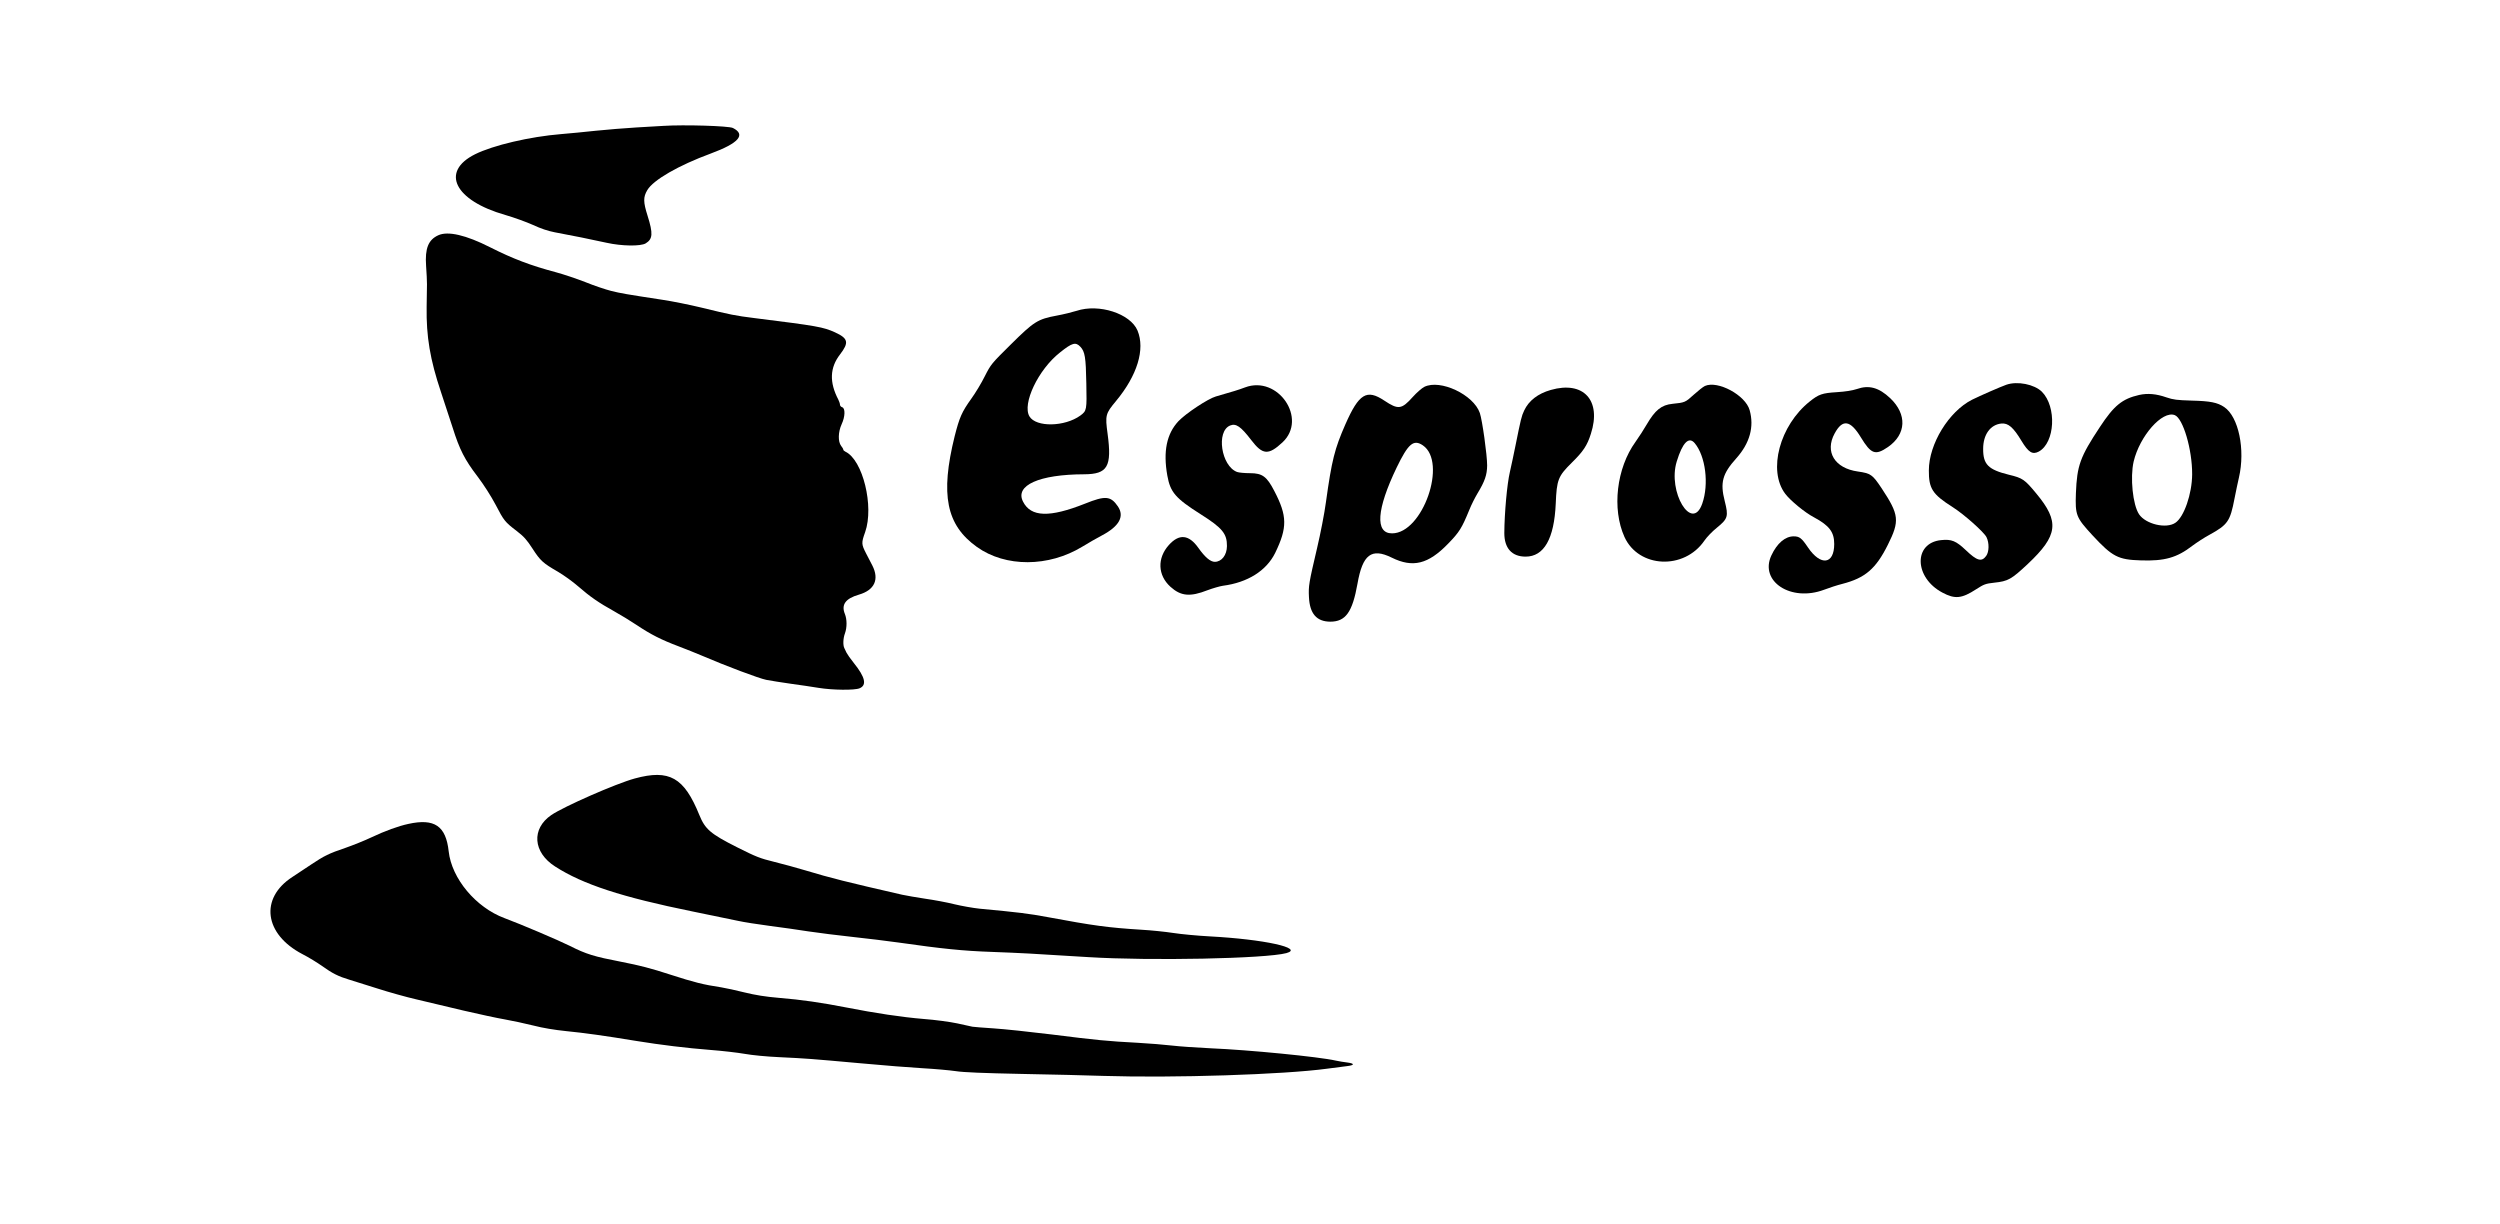
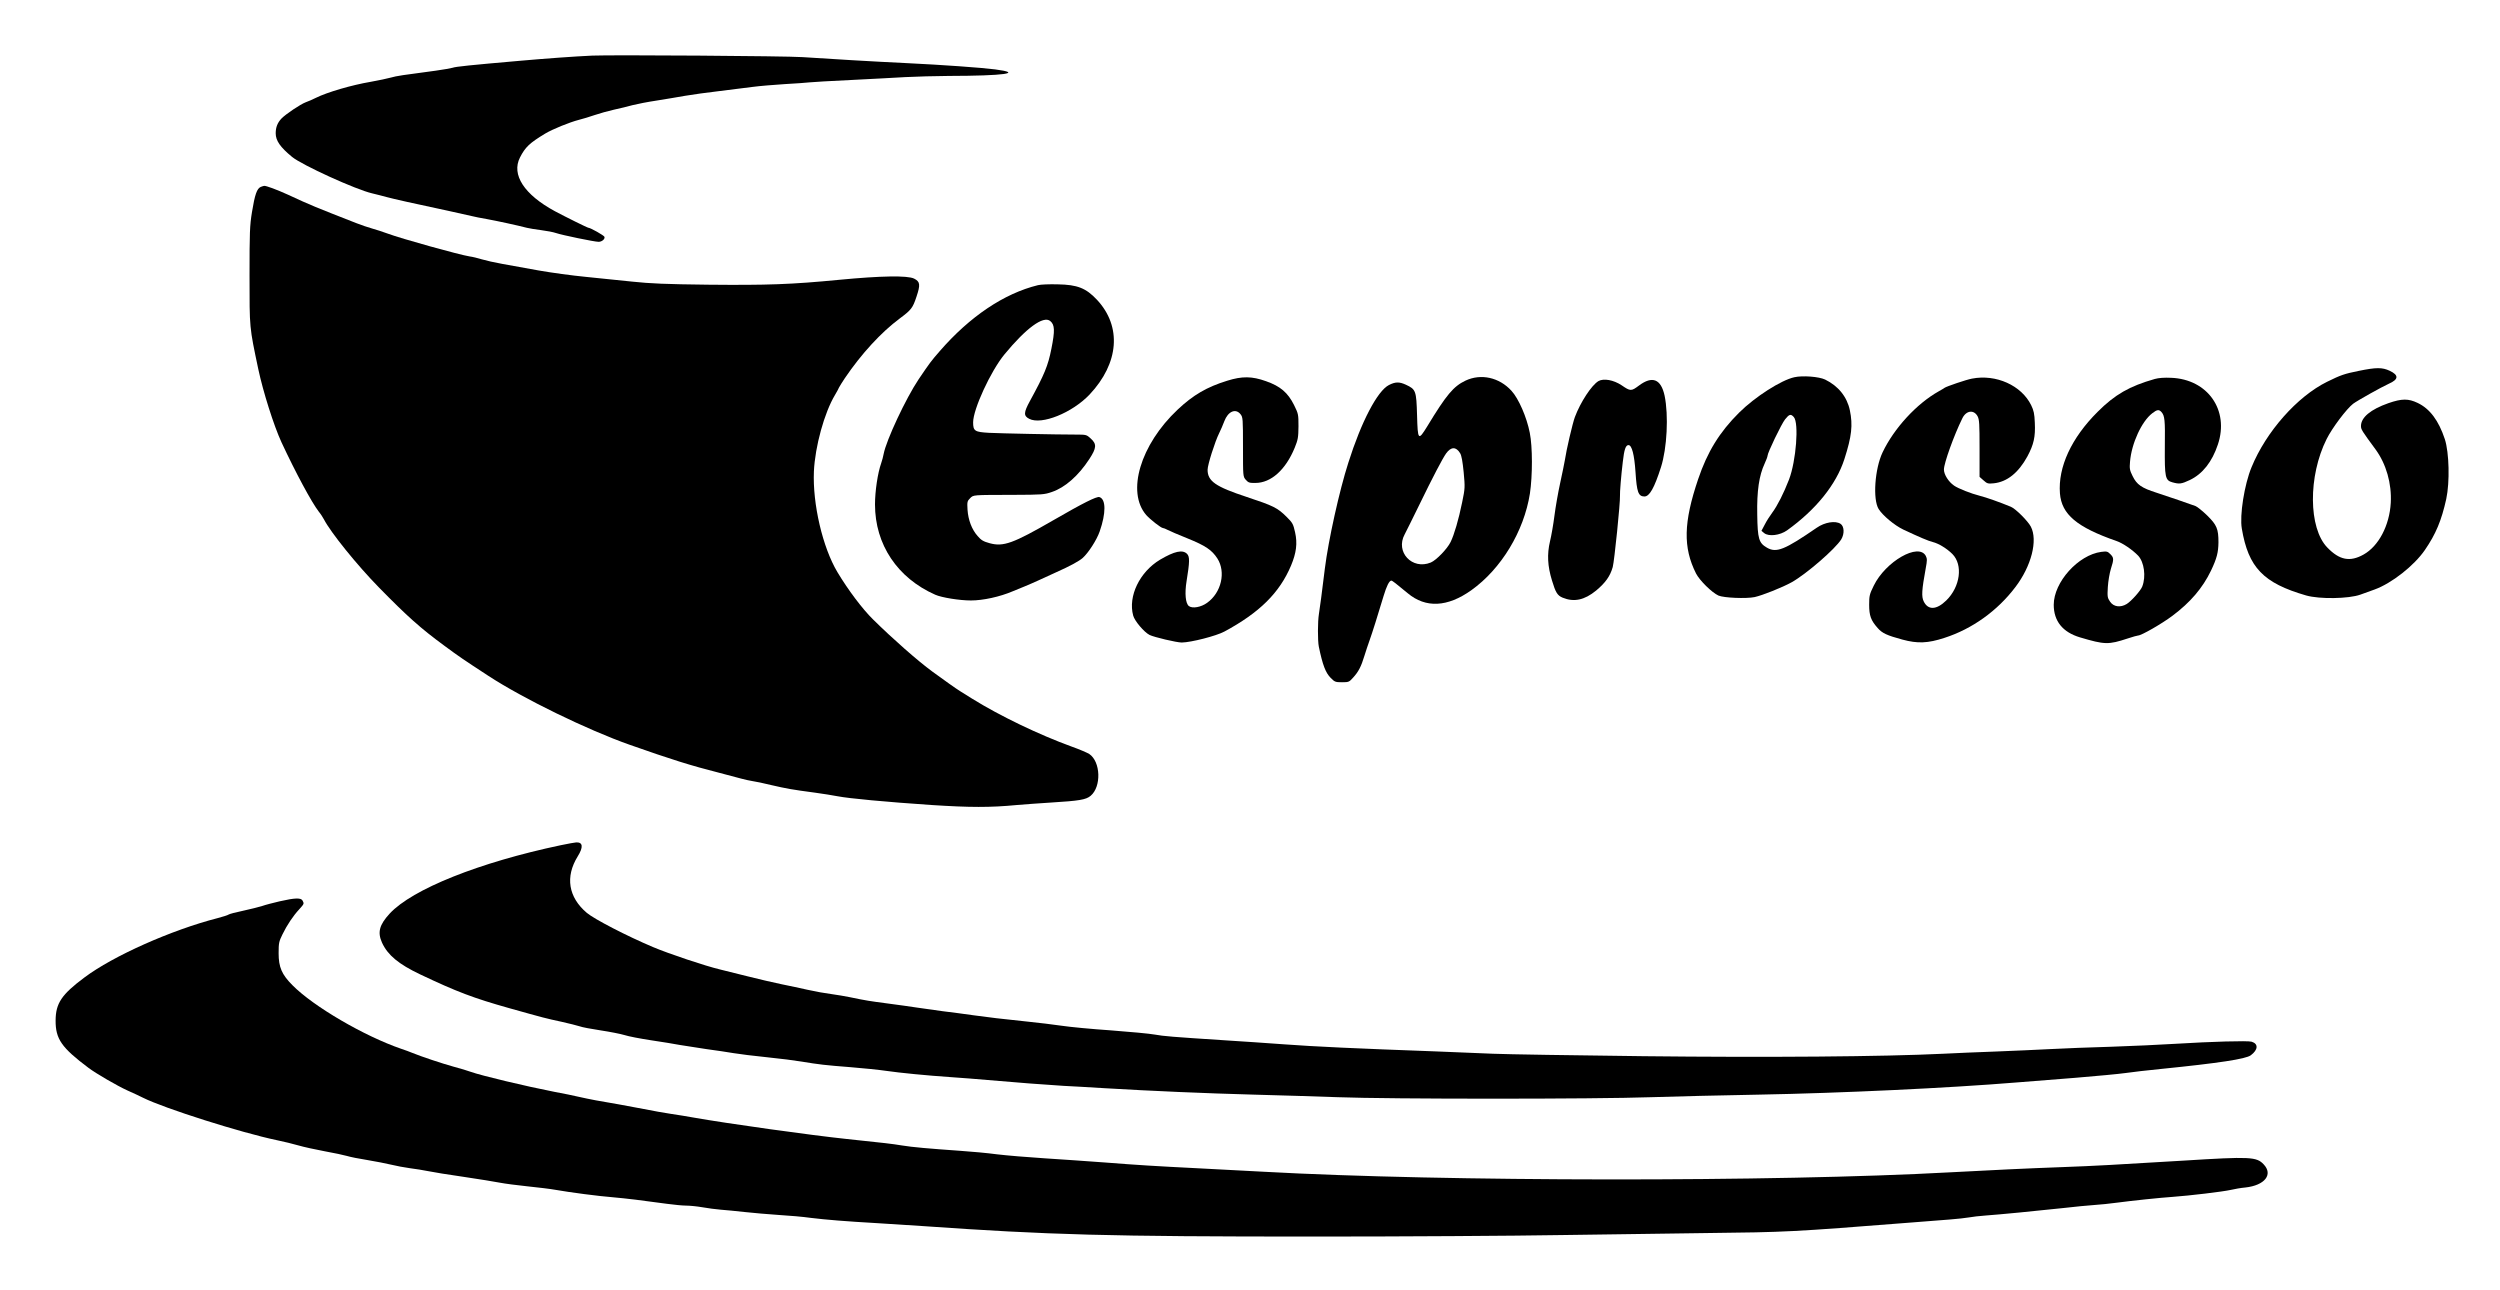
- <svg xmlns="http://www.w3.org/2000/svg" viewBox="0 0 2256 1104" fill="currentColor" role="img" aria-label="Espresso">
+ <svg xmlns="http://www.w3.org/2000/svg" viewBox="0 0 2140 1104" fill="currentColor" role="img" aria-label="Espresso">
  <g transform="translate(0,1104) scale(0.1,-0.1)" fill="currentColor" stroke="none">
-     <path d="M5985 9904 c-27 -2 -135 -8 -240 -14 -104 -6 -271 -20 -370 -30 -99 -11 -238 -24 -310 -30 -284 -23 -615 -101 -778 -182 -315 -157 -186 -417 273 -548 80 -23 192 -64 250 -90 71 -33 134 -54 195 -66 131 -24 355 -69 470 -95 135 -30 306 -33 352 -5 64 39 67 89 17 248 -40 126 -40 169 -3 232 54 92 281 223 574 331 252 93 318 170 199 230 -38 19 -441 31 -629 19z" />
-     <path d="M3955 8917 c-90 -41 -121 -119 -110 -276 5 -64 8 -138 8 -166 0 -27 -2 -120 -3 -205 -4 -266 31 -475 129 -767 32 -98 80 -243 106 -323 62 -197 109 -289 223 -438 59 -78 122 -177 164 -256 76 -146 84 -156 191 -238 64 -49 90 -78 142 -158 71 -110 94 -131 229 -209 53 -31 135 -90 183 -132 109 -95 188 -149 323 -224 58 -32 151 -89 208 -127 124 -83 218 -131 377 -191 66 -25 158 -62 205 -82 221 -95 522 -208 585 -220 39 -8 138 -23 220 -35 83 -11 195 -28 250 -37 127 -21 328 -23 372 -4 67 28 51 100 -52 228 -30 37 -59 79 -66 93 -6 14 -15 33 -20 42 -13 26 -11 88 6 133 19 53 19 126 -1 175 -34 84 6 139 127 174 141 41 185 137 121 263 -11 21 -36 70 -56 108 -43 84 -44 95 -9 193 82 232 -21 652 -178 726 -10 5 -19 13 -19 18 0 6 -9 21 -20 35 -29 38 -27 125 5 195 32 68 34 144 5 153 -11 3 -20 14 -20 23 0 9 -7 30 -15 46 -82 156 -77 288 15 407 83 108 75 145 -45 200 -107 48 -154 57 -730 129 -168 21 -209 29 -479 95 -104 25 -261 57 -350 70 -327 50 -373 58 -462 80 -51 13 -155 48 -231 79 -77 30 -198 71 -269 90 -225 60 -384 120 -592 225 -217 110 -380 148 -467 108z" />
-     <path d="M9715 8235 c-38 -12 -119 -32 -179 -43 -172 -32 -205 -53 -414 -260 -176 -174 -180 -179 -235 -287 -30 -61 -85 -152 -122 -203 -86 -120 -107 -169 -150 -338 -131 -529 -76 -802 201 -1000 258 -184 646 -183 951 3 54 33 134 79 178 102 155 82 204 171 143 261 -65 95 -113 99 -297 25 -320 -127 -488 -122 -559 18 -76 147 146 246 551 247 212 1 252 68 212 365 -23 168 -19 182 75 295 193 232 265 468 195 637 -64 153 -348 245 -550 178z m35 -325 c40 -43 49 -93 53 -330 5 -240 4 -247 -54 -290 -141 -102 -399 -107 -459 -8 -68 113 79 423 275 577 111 89 142 97 185 51z" />
-     <path d="M18105 7568 c-51 -18 -237 -99 -309 -135 -210 -106 -390 -400 -390 -638 -1 -164 32 -215 213 -330 103 -65 284 -226 307 -272 26 -52 24 -134 -3 -170 -41 -56 -83 -44 -183 52 -89 84 -129 101 -224 91 -251 -26 -243 -339 13 -474 112 -60 174 -54 303 30 72 46 84 51 165 60 124 13 154 30 302 169 273 257 288 381 77 635 -106 128 -123 140 -248 170 -186 46 -233 93 -232 234 0 128 65 218 164 228 62 6 108 -34 181 -155 64 -106 100 -128 157 -98 147 80 163 404 28 540 -68 67 -221 98 -321 63z" />
-     <path d="M11235 7544 c-64 -24 -98 -34 -264 -82 -70 -20 -271 -153 -337 -223 -106 -114 -139 -272 -100 -491 27 -151 74 -205 303 -350 193 -122 236 -174 235 -286 -1 -81 -47 -141 -109 -142 -40 0 -88 40 -149 126 -86 121 -173 129 -266 26 -107 -119 -101 -273 14 -377 94 -85 177 -93 335 -31 48 18 111 36 138 40 224 29 393 136 472 296 111 229 110 334 -8 560 -67 130 -108 160 -218 160 -49 0 -102 5 -118 11 -143 54 -190 366 -63 419 53 22 97 -8 191 -131 103 -135 155 -139 282 -21 229 213 -40 608 -338 496z" />
-     <path d="M12853 7549 c-22 -11 -69 -52 -104 -91 -101 -113 -131 -117 -257 -33 -159 106 -229 64 -352 -216 -96 -219 -122 -320 -175 -702 -13 -98 -49 -283 -79 -410 -75 -320 -79 -344 -74 -445 7 -150 69 -221 192 -222 139 0 200 85 246 343 46 263 126 325 309 235 190 -94 329 -60 509 126 102 105 123 139 192 307 17 43 50 108 72 145 68 112 87 169 88 254 0 94 -44 409 -66 473 -57 166 -357 307 -501 236z m-13 -528 c223 -152 -1 -794 -278 -794 -155 -1 -140 217 42 595 104 215 152 256 236 199z" />
-     <path d="M15385 7557 c-17 -8 -62 -44 -102 -80 -74 -68 -80 -70 -190 -81 -100 -10 -157 -56 -234 -188 -23 -40 -68 -110 -100 -155 -172 -238 -214 -605 -100 -858 128 -282 539 -301 722 -33 21 31 71 83 111 115 101 82 107 103 72 241 -43 168 -21 247 105 387 121 136 162 283 120 433 -37 136 -288 271 -404 219z m-92 -516 c98 -117 130 -370 68 -546 -92 -262 -315 107 -230 381 52 170 109 228 162 165z" />
-     <path d="M16755 7529 c-39 -13 -101 -23 -180 -28 -131 -8 -163 -19 -244 -84 -271 -216 -380 -623 -221 -833 46 -61 178 -170 259 -212 139 -75 183 -133 183 -241 0 -185 -122 -201 -237 -31 -57 85 -77 100 -129 100 -77 0 -150 -63 -201 -172 -110 -235 177 -422 475 -310 47 18 121 42 165 53 206 53 303 136 411 353 108 216 102 270 -55 508 -84 126 -98 136 -215 153 -210 29 -301 178 -210 344 71 131 141 121 236 -35 93 -153 131 -166 245 -88 166 115 174 295 20 441 -102 96 -191 121 -302 82z" />
-     <path d="M13994 7521 c-116 -33 -199 -97 -240 -186 -24 -50 -30 -77 -79 -320 -14 -71 -37 -177 -50 -235 -25 -106 -49 -370 -50 -551 0 -136 68 -212 192 -212 166 0 258 161 272 478 9 217 21 247 145 370 103 101 139 155 172 260 98 302 -66 481 -362 396z" />
-     <path d="M19304 7476 c-153 -35 -227 -95 -355 -290 -178 -269 -206 -346 -216 -596 -7 -199 1 -219 149 -380 180 -194 231 -221 438 -227 213 -7 324 24 464 132 39 29 109 75 156 100 163 90 185 121 224 325 14 69 31 154 40 190 59 253 -3 550 -133 637 -61 41 -126 54 -293 58 -134 4 -166 8 -228 29 -91 32 -169 39 -246 22z m321 -182 c75 -29 158 -310 157 -534 -1 -176 -73 -386 -152 -438 -83 -56 -267 -12 -327 77 -57 85 -82 332 -49 476 55 231 258 462 371 419z" />
-     <path d="M5728 4015 c-171 -47 -638 -252 -753 -330 -181 -124 -166 -336 34 -464 251 -162 605 -277 1240 -406 178 -36 363 -74 412 -85 49 -11 176 -31 283 -45 107 -14 265 -36 352 -50 88 -13 267 -36 399 -50 132 -14 317 -37 410 -50 400 -57 585 -76 845 -85 264 -10 346 -14 870 -47 561 -35 1601 -14 1788 36 164 45 -202 125 -690 151 -112 6 -261 20 -331 31 -71 11 -199 24 -285 29 -305 19 -434 37 -848 114 -172 32 -261 43 -614 76 -58 6 -160 24 -227 40 -67 17 -186 39 -264 50 -78 12 -172 28 -208 36 -502 115 -646 151 -871 219 -80 24 -208 59 -285 78 -126 31 -160 44 -335 132 -238 120 -287 162 -339 290 -138 340 -270 415 -583 330z" />
-     <path d="M3685 3605 c-92 -20 -208 -62 -335 -122 -63 -30 -169 -72 -235 -95 -143 -48 -192 -72 -305 -148 -47 -32 -124 -83 -172 -114 -296 -192 -254 -516 91 -696 57 -29 136 -78 177 -107 93 -67 150 -95 244 -123 41 -12 156 -48 255 -80 99 -32 259 -77 355 -99 96 -23 288 -68 425 -101 138 -32 304 -68 370 -79 66 -12 181 -36 256 -55 89 -23 193 -40 300 -51 162 -16 343 -41 634 -89 215 -35 451 -64 670 -81 105 -8 242 -24 305 -35 66 -12 200 -25 315 -30 248 -12 274 -14 730 -55 204 -19 458 -39 565 -45 107 -6 240 -18 295 -26 69 -11 250 -18 590 -25 270 -5 605 -13 745 -18 624 -20 1625 12 2015 65 66 9 146 19 178 23 72 8 74 24 5 33 -29 3 -75 11 -103 17 -153 35 -789 97 -1125 111 -129 6 -289 17 -355 25 -66 8 -205 19 -310 25 -267 14 -371 24 -775 75 -195 24 -431 49 -525 55 -93 6 -179 13 -190 15 -11 3 -73 16 -137 30 -66 14 -198 32 -305 40 -193 16 -434 52 -698 104 -220 43 -404 70 -603 86 -128 11 -213 25 -312 49 -74 19 -169 39 -210 46 -165 25 -244 45 -461 115 -171 56 -280 84 -440 115 -249 48 -320 70 -468 145 -105 52 -436 193 -589 250 -258 96 -476 357 -503 602 -25 230 -128 300 -364 248z" />
+     <path d="M5070 10564 c-153 -7 -401 -25 -615 -44 -436 -38 -552 -50 -581 -60 -16 -5 -81 -16 -144 -25 -280 -37 -336 -45 -384 -59 -28 -8 -105 -24 -171 -36 -165 -28 -373 -89 -470 -137 -27 -14 -67 -31 -87 -38 -46 -17 -174 -103 -210 -141 -33 -36 -48 -74 -48 -125 0 -63 39 -119 140 -202 85 -70 546 -280 685 -312 39 -9 95 -24 125 -32 58 -16 242 -57 524 -117 93 -20 186 -41 206 -46 20 -5 77 -17 126 -25 83 -15 264 -54 344 -75 19 -5 74 -14 122 -20 48 -6 105 -17 128 -25 49 -17 329 -75 364 -75 29 0 57 25 50 43 -4 12 -120 77 -136 77 -9 0 -194 92 -288 142 -263 142 -374 313 -299 460 45 88 81 123 215 204 63 38 208 97 289 118 33 8 94 27 135 41 41 14 116 35 165 46 50 11 122 28 160 39 39 10 131 28 205 39 74 12 185 30 245 41 61 10 191 29 290 40 99 12 228 28 287 36 59 8 183 18 275 24 93 5 188 12 213 15 25 3 182 12 350 20 168 9 379 19 470 25 91 5 257 9 370 10 479 1 644 24 398 56 -117 15 -452 39 -763 54 -259 12 -678 37 -885 51 -143 10 -1629 20 -1800 13z" />
+     <path d="M2232 9440 c-33 -14 -51 -67 -75 -215 -19 -116 -21 -174 -21 -545 0 -454 -2 -434 75 -800 41 -193 133 -484 198 -625 123 -264 259 -516 320 -595 16 -19 35 -49 44 -66 58 -112 282 -390 471 -583 243 -248 355 -348 559 -498 123 -91 164 -119 377 -258 295 -193 848 -463 1212 -591 352 -124 520 -177 768 -240 74 -19 158 -41 185 -49 28 -8 70 -17 95 -21 25 -3 99 -19 165 -35 126 -29 173 -38 370 -64 66 -9 154 -23 195 -31 98 -19 407 -48 805 -75 327 -21 500 -22 729 0 59 5 190 15 290 21 244 15 302 24 342 58 93 78 86 292 -12 358 -18 11 -85 40 -150 63 -281 102 -615 263 -852 410 -39 24 -85 53 -104 65 -31 19 -137 94 -238 168 -124 91 -338 279 -507 446 -91 89 -214 253 -305 405 -126 211 -213 583 -201 862 10 213 89 502 181 655 15 25 30 53 34 63 4 9 27 45 50 80 141 208 311 393 470 511 98 73 111 89 143 186 35 104 31 129 -20 155 -56 28 -284 24 -640 -10 -411 -40 -623 -47 -1125 -42 -357 4 -496 10 -645 26 -104 11 -284 29 -400 41 -115 11 -298 36 -405 55 -107 19 -247 44 -310 56 -63 11 -142 29 -175 39 -33 10 -80 22 -105 25 -85 13 -588 153 -700 195 -41 15 -102 35 -135 44 -33 9 -94 30 -135 46 -350 137 -393 154 -584 243 -97 44 -188 78 -205 76 -3 0 -16 -4 -29 -9z" />
+     <path d="M8885 8599 c-290 -71 -583 -268 -841 -565 -75 -86 -85 -100 -180 -240 -110 -164 -278 -523 -300 -640 -4 -21 -13 -57 -21 -79 -30 -84 -53 -240 -53 -353 0 -343 192 -630 516 -773 54 -24 207 -49 305 -49 103 0 247 31 359 79 25 11 70 29 100 41 30 12 82 35 115 50 33 16 103 47 155 71 117 52 198 96 228 123 49 44 120 154 145 226 55 157 55 277 -2 295 -24 7 -138 -50 -396 -199 -343 -198 -426 -228 -543 -196 -55 15 -73 26 -104 62 -50 57 -80 137 -86 225 -4 67 -2 74 21 97 31 31 17 29 372 30 247 1 264 2 330 25 112 38 227 139 320 282 62 95 64 128 12 175 -36 33 -38 34 -129 34 -165 0 -640 10 -742 15 -122 7 -136 15 -136 90 0 112 150 437 267 580 187 227 334 335 393 287 39 -32 41 -82 10 -237 -29 -147 -60 -221 -184 -448 -54 -99 -55 -127 -6 -152 105 -55 368 51 517 208 252 268 277 582 63 811 -94 100 -167 129 -335 132 -71 2 -148 -1 -170 -7z" />
+     <path d="M20190 7865 c-123 -25 -152 -35 -270 -93 -256 -126 -523 -428 -647 -732 -61 -147 -103 -412 -83 -525 56 -333 184 -466 550 -572 114 -33 366 -29 465 7 33 12 88 32 122 44 146 53 338 204 430 338 94 137 142 252 183 437 31 144 25 396 -12 511 -53 160 -128 261 -233 311 -80 38 -134 38 -250 -2 -153 -54 -235 -122 -235 -196 0 -29 7 -40 124 -199 92 -125 140 -294 131 -458 -11 -195 -104 -371 -233 -443 -116 -65 -206 -48 -310 60 -162 166 -165 612 -6 929 48 96 171 259 227 302 38 28 243 143 305 171 85 37 87 74 8 111 -64 30 -115 30 -266 -1z" />
+     <path d="M15360 7811 c-114 -25 -337 -168 -473 -303 -168 -167 -272 -336 -351 -570 -125 -370 -130 -584 -18 -807 30 -59 135 -163 192 -189 46 -20 238 -28 310 -13 67 15 236 82 317 127 125 70 373 285 424 367 29 48 26 112 -6 133 -44 29 -135 14 -203 -33 -276 -190 -346 -218 -427 -171 -69 40 -80 74 -83 283 -4 203 16 335 63 436 14 30 25 60 25 67 0 26 119 273 150 312 36 45 49 49 75 20 45 -50 20 -375 -41 -535 -46 -119 -100 -225 -144 -284 -20 -27 -49 -72 -64 -102 l-28 -53 23 -19 c39 -32 135 -20 196 23 247 177 421 392 491 610 63 196 73 291 47 417 -24 116 -99 209 -212 264 -52 25 -192 36 -263 20z" />
+     <path d="M10505 7781 c-175 -54 -291 -122 -424 -247 -320 -301 -440 -706 -269 -903 34 -38 127 -111 143 -111 5 0 24 -7 40 -16 17 -9 93 -42 171 -73 153 -62 208 -99 255 -172 74 -116 34 -292 -88 -379 -52 -38 -126 -51 -156 -28 -29 22 -37 109 -20 213 27 166 28 210 4 234 -38 38 -107 23 -231 -50 -175 -105 -275 -313 -230 -478 12 -46 93 -142 140 -166 38 -19 232 -65 276 -65 79 1 295 56 365 94 301 162 472 332 570 564 46 110 56 191 35 285 -16 73 -22 82 -73 133 -79 78 -112 94 -341 170 -267 88 -335 135 -335 233 0 42 63 241 99 313 13 26 33 72 44 102 32 85 97 113 139 60 20 -25 21 -39 21 -280 0 -253 0 -253 24 -281 21 -24 31 -28 82 -27 134 0 259 112 337 302 28 69 31 88 32 183 0 102 -1 107 -38 182 -53 106 -117 161 -240 204 -120 43 -204 44 -332 4z" />
+     <path d="M12545 7782 c-103 -49 -163 -120 -328 -392 -77 -125 -81 -120 -87 95 -6 211 -10 222 -96 262 -57 26 -90 25 -145 -3 -98 -50 -236 -313 -347 -664 -77 -239 -171 -665 -201 -905 -27 -219 -41 -328 -51 -390 -11 -66 -11 -229 -1 -280 33 -159 58 -223 101 -267 35 -36 42 -38 98 -38 57 0 61 2 95 40 45 49 69 95 96 185 12 39 32 99 45 135 23 64 69 210 120 380 25 83 48 130 66 130 8 0 40 -25 140 -108 154 -129 340 -120 545 26 256 183 450 504 501 827 23 153 23 401 -1 520 -26 134 -96 294 -157 360 -105 115 -261 149 -393 87z m-46 -622 c12 -20 21 -71 30 -162 12 -129 12 -137 -13 -258 -30 -147 -68 -277 -99 -340 -29 -59 -122 -155 -169 -175 -160 -66 -306 90 -224 241 14 27 69 137 121 244 122 251 204 407 234 449 42 58 85 59 120 1z" />
+     <path d="M16880 7799 c-49 -9 -219 -67 -235 -79 -5 -4 -28 -18 -50 -30 -189 -106 -382 -316 -480 -522 -67 -141 -85 -402 -34 -485 35 -56 136 -140 211 -176 141 -66 213 -97 253 -107 49 -12 120 -55 167 -102 93 -93 68 -281 -52 -398 -84 -82 -156 -84 -193 -8 -20 41 -17 96 17 282 13 69 13 83 1 107 -61 116 -345 -47 -446 -255 -36 -73 -39 -87 -39 -163 0 -93 15 -134 73 -199 38 -44 79 -63 212 -99 129 -35 217 -32 360 15 236 76 453 231 607 435 137 180 193 400 132 517 -25 48 -131 154 -171 170 -94 39 -213 81 -266 94 -75 19 -184 62 -220 87 -48 33 -87 95 -87 138 0 54 86 293 158 439 33 67 98 75 130 17 15 -28 17 -64 17 -275 l0 -244 34 -30 c31 -28 38 -30 88 -25 114 12 211 90 288 231 54 101 69 167 63 288 -3 76 -9 104 -31 149 -83 170 -301 268 -507 228z" />
+     <path d="M18445 7796 c-217 -62 -341 -133 -489 -281 -225 -224 -340 -473 -323 -698 14 -180 145 -290 484 -408 54 -18 138 -76 186 -126 51 -55 68 -177 35 -263 -13 -35 -93 -125 -133 -150 -54 -33 -113 -25 -143 20 -22 32 -24 42 -19 125 3 50 15 119 26 155 27 84 26 96 -5 127 -23 23 -30 25 -77 19 -197 -26 -407 -259 -407 -453 0 -140 77 -235 225 -279 213 -63 242 -64 409 -9 42 14 82 25 88 25 28 0 202 100 293 168 155 116 259 238 331 387 50 105 63 156 64 243 0 114 -14 148 -95 228 -40 39 -86 76 -101 82 -54 20 -229 80 -333 114 -129 41 -170 69 -206 143 -25 50 -27 64 -22 123 13 157 100 346 191 415 41 32 57 33 78 10 28 -32 32 -66 29 -295 -2 -266 3 -290 66 -307 58 -16 76 -14 148 20 109 52 191 156 240 304 99 294 -87 559 -400 571 -58 3 -108 -1 -140 -10z" />
+     <path d="M13683 7778 c-59 -35 -154 -180 -202 -308 -20 -54 -73 -281 -86 -370 -4 -25 -22 -112 -40 -195 -18 -82 -40 -208 -49 -280 -9 -71 -26 -170 -38 -219 -26 -110 -21 -212 17 -335 31 -103 46 -128 91 -147 97 -40 187 -21 287 61 80 67 120 123 142 201 14 51 65 554 62 609 -2 26 10 175 24 290 12 108 25 145 49 145 29 0 50 -83 60 -232 11 -171 24 -207 76 -208 44 0 85 73 142 251 52 163 66 443 31 612 -31 143 -105 172 -219 87 -67 -50 -73 -50 -149 2 -69 46 -154 61 -198 36z" />
+     <path d="M4800 3805 c-698 -147 -1270 -376 -1464 -585 -89 -97 -106 -160 -66 -249 49 -107 142 -184 327 -272 314 -149 457 -203 759 -288 306 -86 315 -88 449 -117 65 -15 136 -32 156 -39 20 -8 101 -23 180 -35 79 -12 171 -30 204 -40 33 -11 137 -31 230 -45 94 -14 204 -32 245 -40 41 -7 143 -23 225 -35 83 -11 188 -27 235 -35 47 -8 175 -24 285 -35 110 -11 243 -28 295 -37 151 -25 202 -31 420 -48 113 -9 248 -23 301 -31 124 -18 350 -40 554 -54 88 -6 232 -17 320 -25 213 -19 526 -43 650 -50 55 -2 213 -12 350 -20 404 -24 863 -44 1275 -55 212 -5 536 -16 720 -22 446 -17 2206 -17 2685 0 198 6 614 17 925 22 698 13 1614 56 2200 104 96 8 324 26 505 40 182 15 375 33 430 41 55 8 192 24 305 35 494 50 725 85 767 117 63 47 66 98 7 116 -35 10 -342 1 -654 -18 -124 -8 -369 -19 -545 -25 -176 -5 -410 -14 -520 -20 -110 -6 -321 -15 -470 -21 -148 -5 -351 -14 -450 -19 -511 -25 -1502 -33 -2568 -21 -589 7 -1168 16 -1287 21 -118 5 -339 14 -490 20 -686 25 -1035 41 -1290 60 -151 11 -383 27 -515 35 -461 30 -521 35 -600 49 -44 8 -213 24 -375 36 -162 11 -353 29 -425 40 -71 10 -197 26 -280 34 -254 27 -325 35 -470 55 -77 11 -196 27 -265 35 -69 9 -168 23 -220 31 -52 8 -165 24 -250 35 -154 20 -191 26 -325 54 -38 8 -110 20 -160 27 -49 6 -139 22 -200 36 -60 14 -162 35 -225 48 -63 13 -198 44 -300 70 -102 26 -203 51 -225 56 -127 30 -440 135 -575 192 -225 95 -503 239 -567 293 -158 134 -186 308 -78 483 50 80 45 123 -13 120 -9 0 -69 -11 -132 -24z" />
+     <path d="M2395 3325 c-55 -13 -122 -30 -150 -40 -27 -9 -101 -27 -164 -41 -63 -13 -119 -28 -125 -33 -6 -5 -48 -18 -93 -30 -394 -101 -895 -324 -1140 -508 -196 -146 -246 -221 -247 -368 -1 -159 51 -233 283 -407 66 -49 245 -153 331 -192 47 -21 108 -49 135 -63 180 -90 838 -299 1145 -363 58 -12 141 -32 185 -45 44 -13 145 -35 225 -50 80 -14 165 -33 190 -40 25 -8 104 -24 175 -35 72 -12 164 -30 205 -40 41 -10 113 -24 160 -30 47 -6 117 -17 155 -25 39 -8 176 -31 305 -49 129 -19 269 -42 310 -50 41 -8 147 -22 235 -31 88 -9 196 -22 240 -30 124 -22 368 -54 495 -64 111 -10 239 -25 462 -56 59 -8 131 -15 161 -15 30 0 92 -6 138 -14 46 -8 118 -18 159 -21 41 -3 134 -12 205 -20 72 -8 202 -19 290 -25 88 -5 212 -16 275 -25 130 -16 303 -30 565 -45 99 -6 275 -17 390 -25 1083 -76 1593 -90 3355 -90 756 0 1713 6 2125 13 413 6 966 14 1230 17 697 8 721 9 1765 91 113 8 257 20 320 25 63 5 138 13 165 18 28 5 91 13 140 16 113 8 436 39 665 64 96 11 216 23 265 26 50 3 137 12 195 20 128 17 365 42 480 50 141 10 426 44 493 59 34 8 91 18 127 21 166 18 240 111 157 198 -61 65 -114 68 -687 32 -576 -35 -772 -46 -1025 -55 -330 -12 -615 -26 -970 -45 -1507 -83 -4329 -81 -5880 5 -192 10 -449 24 -570 30 -356 18 -505 27 -785 49 -146 11 -380 27 -520 36 -140 9 -322 24 -405 34 -82 11 -224 24 -315 30 -268 19 -410 31 -500 46 -85 14 -146 21 -470 55 -305 32 -1022 132 -1315 184 -49 9 -135 23 -190 31 -55 8 -161 27 -235 42 -74 14 -171 32 -215 40 -157 26 -251 44 -335 63 -47 11 -143 31 -215 44 -246 48 -626 139 -715 171 -25 9 -92 30 -150 45 -94 26 -275 86 -355 119 -16 7 -57 22 -90 33 -317 109 -751 362 -931 544 -92 92 -119 155 -119 274 0 88 3 101 33 162 39 80 91 158 144 215 42 47 42 47 28 74 -14 25 -63 24 -195 -6z" />
  </g>
</svg>
